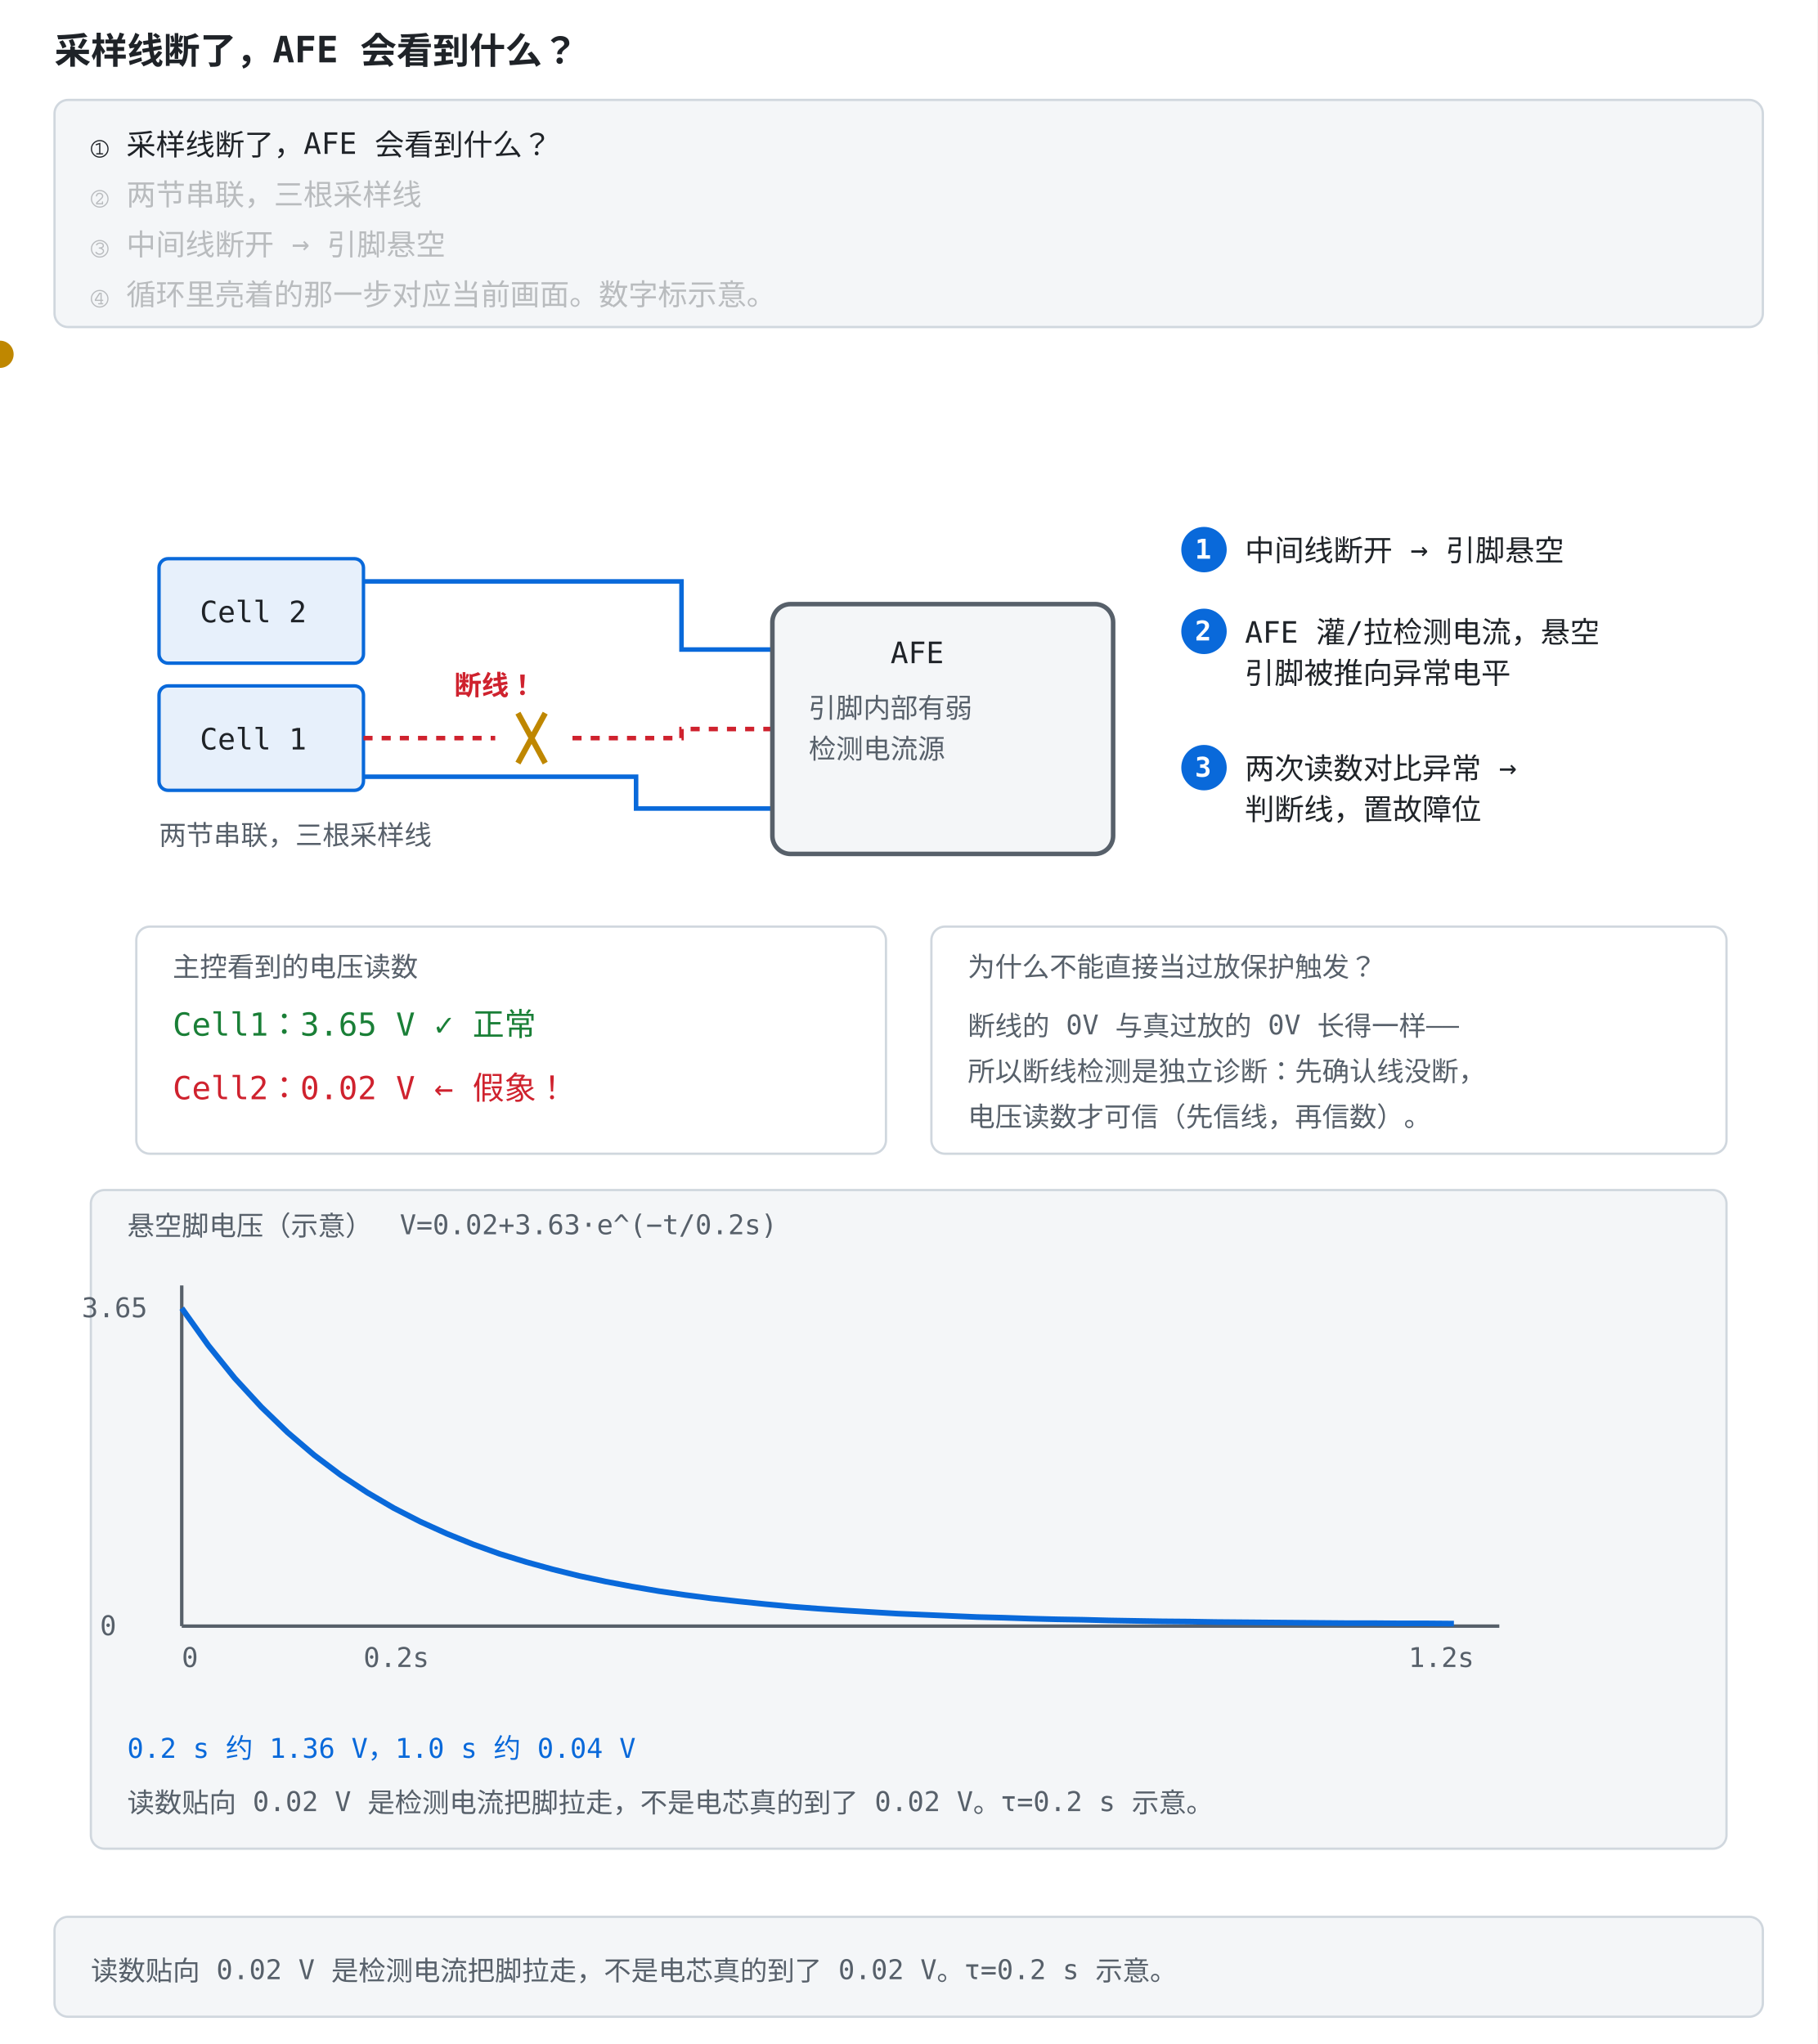
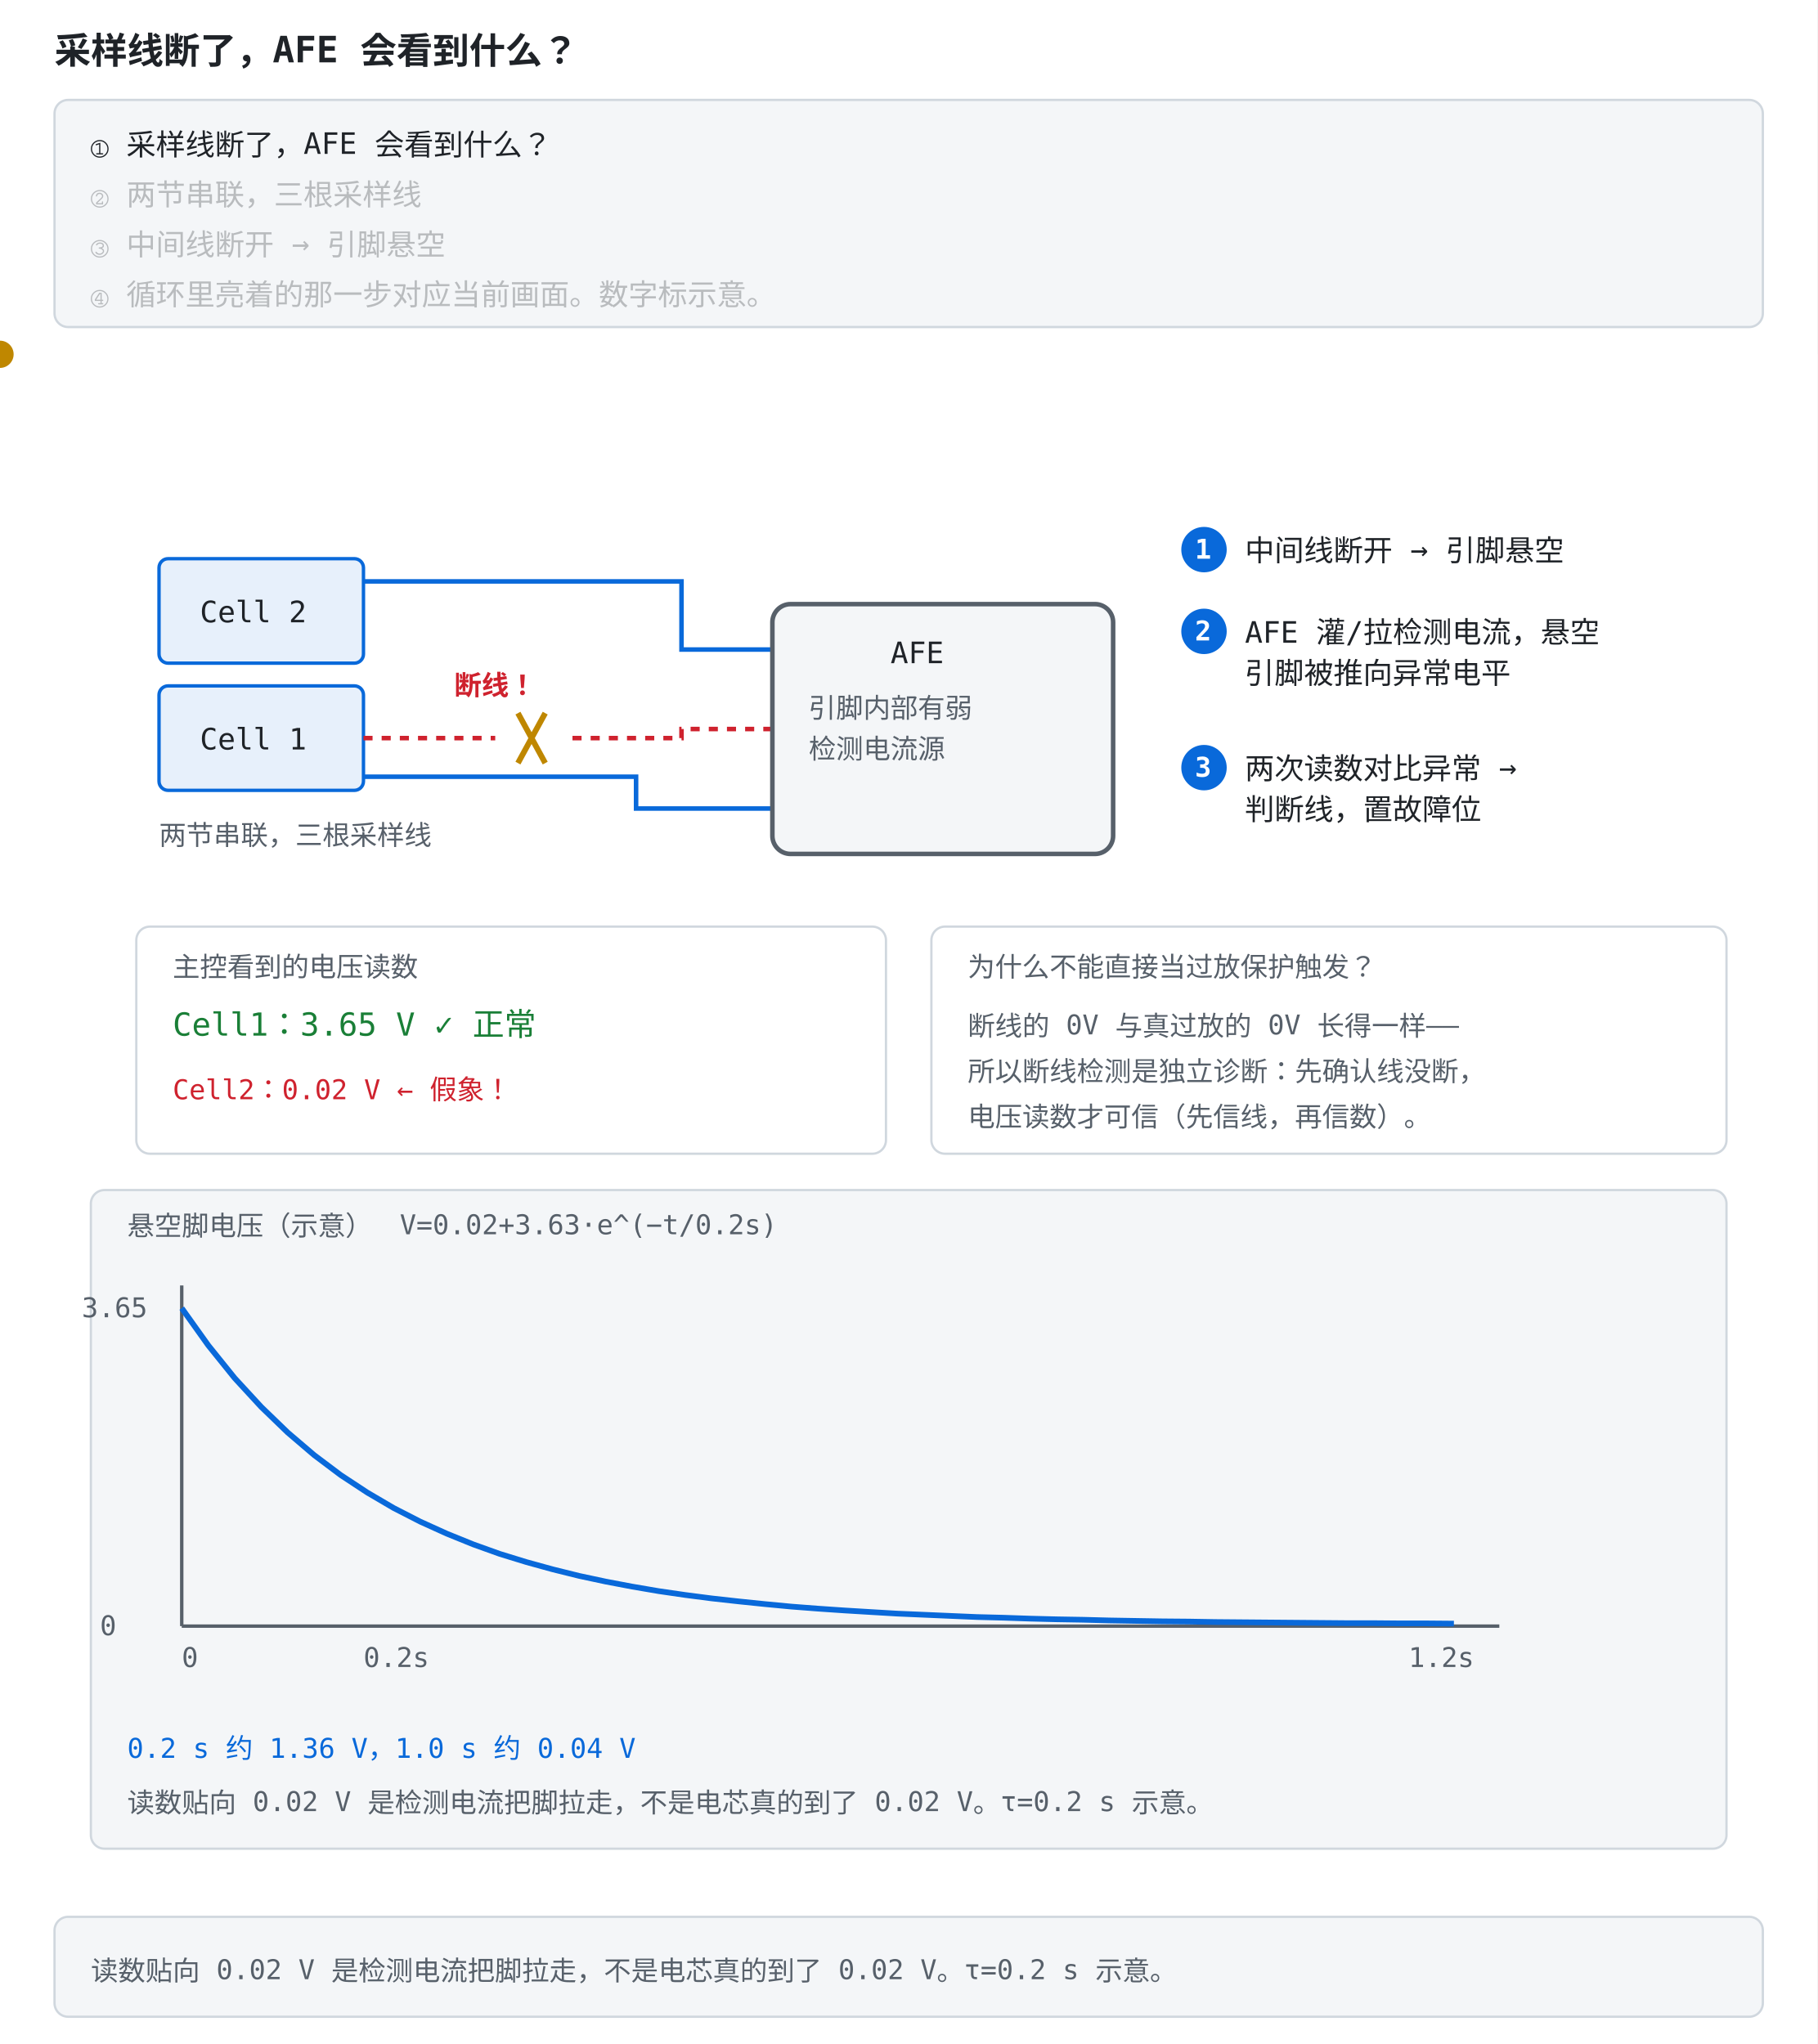
<svg xmlns="http://www.w3.org/2000/svg" viewBox="0 -156 800 900" role="img" font-family="ui-monospace, Consolas, monospace">
  <style>
    .bg { fill: #ffffff; }
    .panel { fill: #f4f6f8; stroke: #d0d7de; }
    .txt { fill: #1f2328; font-size: 13px; }
    .small { fill: #57606a; font-size: 12px; }
    .title { fill: #1f2328; font-size: 16px; font-weight: bold; }
    .cell { fill: #e7f0fb; stroke: #0969da; stroke-width: 1.5; }
    .wire { stroke: #0969da; stroke-width: 2; fill: none; }
    .broken { stroke: #cf222e; stroke-width: 2; stroke-dasharray: 4 4; fill: none; }
    .chip { fill: #f4f6f8; stroke: #57606a; stroke-width: 2; }
    .ok { fill: #1a7f37; }
    .bad { fill: #cf222e; }
    .spark { stroke: #bf8700; stroke-width: 2.5; }
    .gauge { fill: #ffffff; stroke: #d0d7de; }
    .badge { fill: #0969da; }
    .badget { fill: #ffffff; font-size: 12px; font-weight: bold; }
    .axis { stroke: #57606a; stroke-width: 1.5; fill: none; }
    .lineb { stroke: #0969da; stroke-width: 2.5; fill: none; }
    .doty { fill: #bf8700; }
    .hi { fill: #0969da; }
    @media (prefers-color-scheme: dark) {
      .bg { fill: #0d1117; }
      .panel { fill: #161b22; stroke: #30363d; }
      .txt { fill: #e6edf3; }
      .small { fill: #8b949e; }
      .title { fill: #e6edf3; }
      .cell { fill: #12233a; stroke: #4493f8; }
      .wire { stroke: #4493f8; }
      .broken { stroke: #ff7b72; }
      .chip { fill: #161b22; stroke: #8b949e; }
      .ok { fill: #3fb950; }
      .bad { fill: #ff7b72; }
      .spark { stroke: #d29922; }
      .gauge { fill: #0d1117; stroke: #30363d; }
      .badge { fill: #4493f8; }
      .badget { fill: #0d1117; }
      .axis { stroke: #8b949e; }
      .lineb { stroke: #4493f8; }
      .doty { fill: #d29922; }
      .hi { fill: #4493f8; }
    }
  </style>
  <rect class="bg" x="0" y="-156" width="800" height="900" />
  <text class="title" x="24" y="-128">采样线断了，AFE 会看到什么？</text>
  <rect class="panel" x="24" y="-112" width="752" height="100" rx="6" />
  <text class="txt" x="40" y="-88" opacity="1">① 采样线断了，AFE 会看到什么？<animate attributeName="opacity" values="1;1;0.28;0.28;0.28;0.28;0.28;0.28" keyTimes="0;0.249;0.25;0.499;0.5;0.749;0.75;1" dur="12s" repeatCount="indefinite" />
  </text>
  <text class="txt" x="40" y="-66" opacity="0.28">② 两节串联，三根采样线<animate attributeName="opacity" values="0.28;0.28;1;1;0.28;0.28;0.28;0.28" keyTimes="0;0.249;0.25;0.499;0.5;0.749;0.75;1" dur="12s" repeatCount="indefinite" />
  </text>
  <text class="txt" x="40" y="-44" opacity="0.28">③ 中间线断开 → 引脚悬空<animate attributeName="opacity" values="0.28;0.28;0.28;0.28;1;1;0.28;0.28" keyTimes="0;0.249;0.25;0.499;0.5;0.749;0.75;1" dur="12s" repeatCount="indefinite" />
  </text>
  <text class="txt" x="40" y="-22" opacity="0.28">④ 循环里亮着的那一步对应当前画面。数字标示意。<animate attributeName="opacity" values="0.28;0.28;0.28;0.28;0.28;0.28;1;1" keyTimes="0;0.249;0.25;0.499;0.5;0.749;0.75;1" dur="12s" repeatCount="indefinite" />
  </text>
  <rect class="panel" x="24" y="688" width="752" height="44" rx="6" />
  <text class="small" x="40" y="716">读数贴向 0.02 V 是检测电流把脚拉走，不是电芯真的到了 0.02 V。τ=0.2 s 示意。</text>
  <rect class="bg" width="800" height="680" />
  <g>
    <rect class="cell" x="70" y="90" width="90" height="46" rx="4" />
    <text class="txt" x="88" y="118">Cell 2</text>
    <rect class="cell" x="70" y="146" width="90" height="46" rx="4" />
    <text class="txt" x="88" y="174">Cell 1</text>
    <text class="small" x="70" y="216">两节串联，三根采样线</text>
  </g>
  <path class="wire" d="M 160 100 H 300 V 130 H 340" />
  <path class="broken" d="M 160 169 H 218 M 252 169 H 300 V 165 H 340" />
  <path class="wire" d="M 160 186 H 280 V 200 H 340" />
  <g>
    <line class="spark" x1="228" y1="158" x2="240" y2="180">
      <animate attributeName="opacity" values="1;0.1;1" dur="0.7s" repeatCount="indefinite" />
    </line>
    <line class="spark" x1="240" y1="158" x2="228" y2="180">
      <animate attributeName="opacity" values="0.1;1;0.1" dur="0.7s" repeatCount="indefinite" />
    </line>
-     <text class="bad" x="200" y="150" font-size="12" font-weight="bold">断线！</text>
+     <text class="bad small" x="200" y="150" font-size="12" font-weight="bold">断线！</text>
  </g>
  <rect class="chip" x="340" y="110" width="150" height="110" rx="8" />
  <text class="txt" x="392" y="136">AFE</text>
  <text class="small" x="356" y="160">引脚内部有弱</text>
  <text class="small" x="356" y="178">检测电流源</text>
  <g>
    <circle class="badge" cx="530" cy="86" r="10" />
-     <text class="badget" x="526" y="90">1</text>
+     <text class="badget small" x="526" y="90">1</text>
    <text class="txt" x="548" y="91">中间线断开 → 引脚悬空</text>
    <circle class="badge" cx="530" cy="122" r="10" />
-     <text class="badget" x="526" y="126">2</text>
+     <text class="badget small" x="526" y="126">2</text>
    <text class="txt" x="548" y="127">AFE 灌/拉检测电流，悬空</text>
    <text class="txt" x="548" y="145">引脚被推向异常电平</text>
    <circle class="badge" cx="530" cy="182" r="10" />
-     <text class="badget" x="526" y="186">3</text>
+     <text class="badget small" x="526" y="186">3</text>
    <text class="txt" x="548" y="187">两次读数对比异常 →</text>
    <text class="txt" x="548" y="205">判断线，置故障位</text>
  </g>
  <rect class="gauge" x="60" y="252" width="330" height="100" rx="6" />
  <text class="small" x="76" y="274">主控看到的电压读数</text>
  <text class="ok" x="76" y="300" font-size="14">Cell1：3.65 V ✓ 正常</text>
-   <text class="bad" x="76" y="328" font-size="14">Cell2：0.02 V ← 假象！
+   <text class="bad small" x="76" y="328" font-size="14">Cell2：0.02 V ← 假象！
    <animate attributeName="opacity" values="1;0.55;1" dur="1.2s" repeatCount="indefinite" />
  </text>
  <rect class="gauge" x="410" y="252" width="350" height="100" rx="6" />
  <text class="small" x="426" y="274">为什么不能直接当过放保护触发？</text>
  <text class="small" x="426" y="300">断线的 0V 与真过放的 0V 长得一样——</text>
  <text class="small" x="426" y="320">所以断线检测是独立诊断：先确认线没断，</text>
  <text class="small" x="426" y="340">电压读数才可信（先信线，再信数）。</text>
  <rect class="panel" x="40" y="368" width="720" height="290" rx="6" />
  <text class="small" x="56" y="388">悬空脚电压（示意）　V=0.02+3.63·e^(−t/0.2s)</text>
  <line class="axis" x1="80" y1="410" x2="80" y2="560" />
  <line class="axis" x1="80" y1="560" x2="660" y2="560" />
  <text class="small" x="36" y="424">3.65</text>
  <text class="small" x="44" y="564">0</text>
  <text class="small" x="80" y="578">0</text>
  <text class="small" x="160" y="578">0.2s</text>
  <text class="small" x="620" y="578">1.2s</text>
  <polyline class="lineb" points="80.0,420.0 91.7,436.4 103.3,450.8 115.0,463.5 126.7,474.8 138.3,484.7 150.0,493.5 161.7,501.2 173.3,508.0 185.0,514.0 196.7,519.3 208.3,524.0 220.0,528.2 231.7,531.8 243.3,535.0 255.0,537.9 266.7,540.4 278.3,542.6 290.0,544.6 301.7,546.3 313.3,547.8 325.0,549.1 336.7,550.3 348.3,551.4 360.0,552.3 371.7,553.1 383.3,553.8 395.0,554.5 406.7,555.0 418.3,555.5 430.0,556.0 441.7,556.3 453.3,556.7 465.0,557.0 476.7,557.2 488.3,557.5 500.0,557.7 511.7,557.9 523.3,558.0 535.0,558.2 546.7,558.3 558.3,558.4 570.0,558.5 581.7,558.6 593.3,558.7 605.0,558.7 616.7,558.8 628.3,558.8 640.0,558.9" />
  <text class="hi" x="56" y="618">0.2 s 约 1.36 V，1.0 s 约 0.04 V</text>
  <circle class="doty" r="6">
    <animate attributeName="cx" values="80.0;126.7;173.3;220.0;266.7;313.3;360.0;406.7;453.3;500.0;546.7;593.3;640.0" keyTimes="0;0.083;0.167;0.25;0.333;0.417;0.5;0.583;0.667;0.75;0.833;0.917;1" dur="8s" repeatCount="indefinite" />
    <animate attributeName="cy" values="420.0;474.8;508.0;528.2;540.4;547.8;552.3;555.0;556.7;557.7;558.3;558.7;558.9" keyTimes="0;0.083;0.167;0.25;0.333;0.417;0.5;0.583;0.667;0.75;0.833;0.917;1" dur="8s" repeatCount="indefinite" />
  </circle>
  <text class="small" x="56" y="642">读数贴向 0.02 V 是检测电流把脚拉走，不是电芯真的到了 0.02 V。τ=0.2 s 示意。</text>
</svg>
